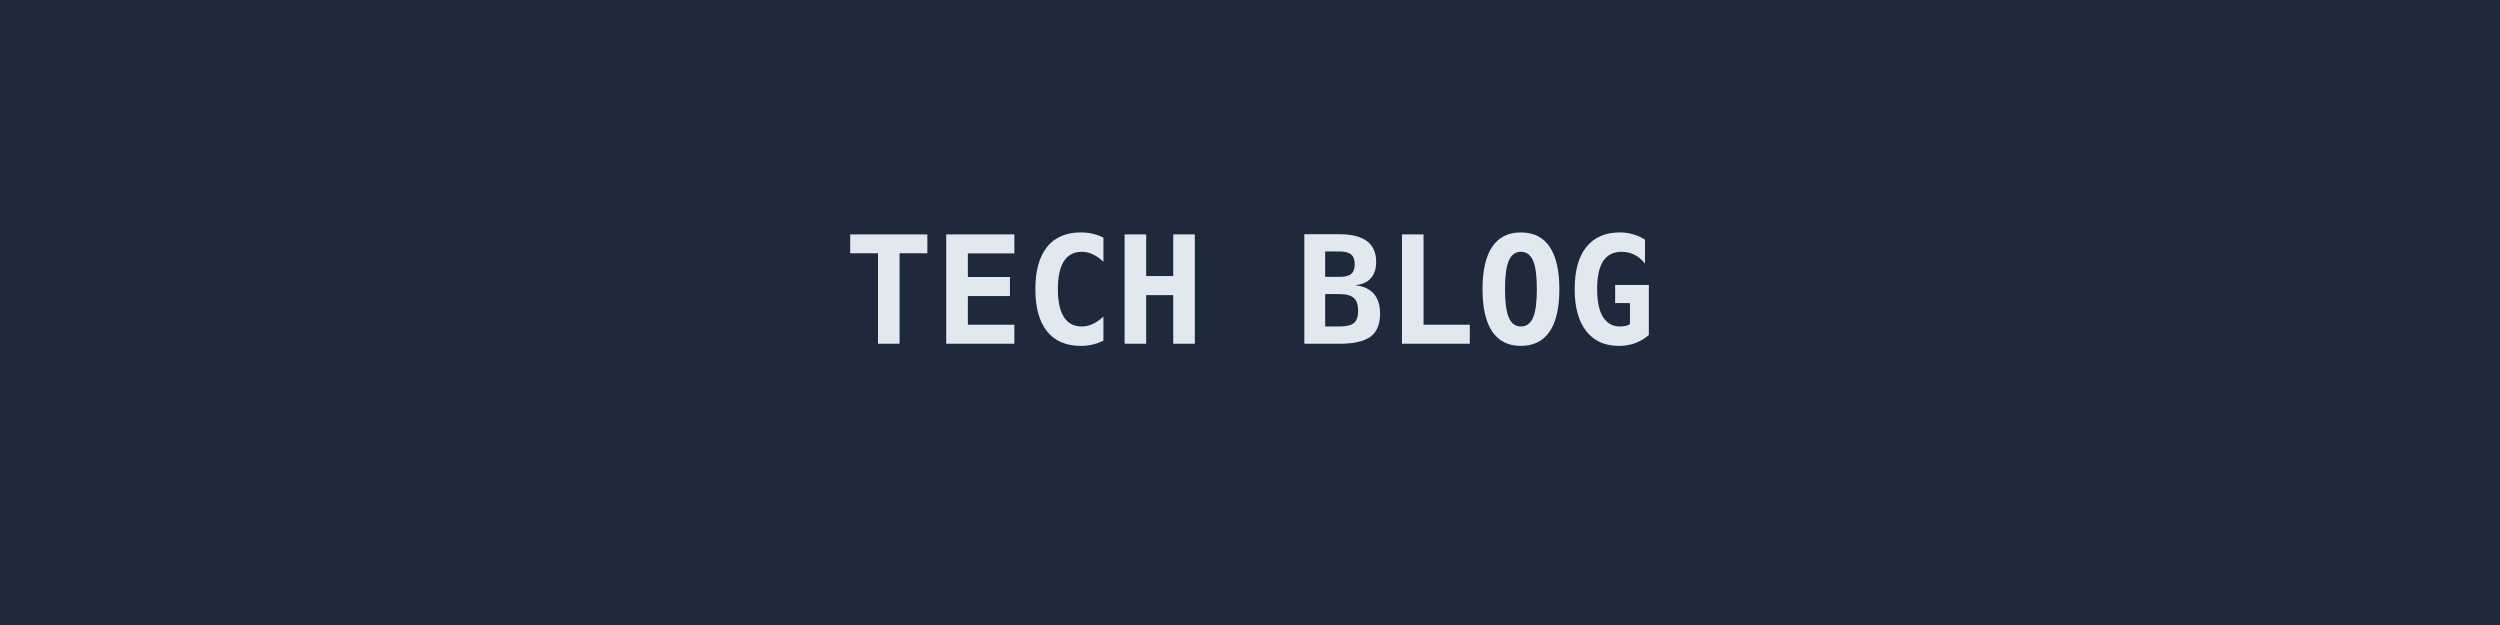
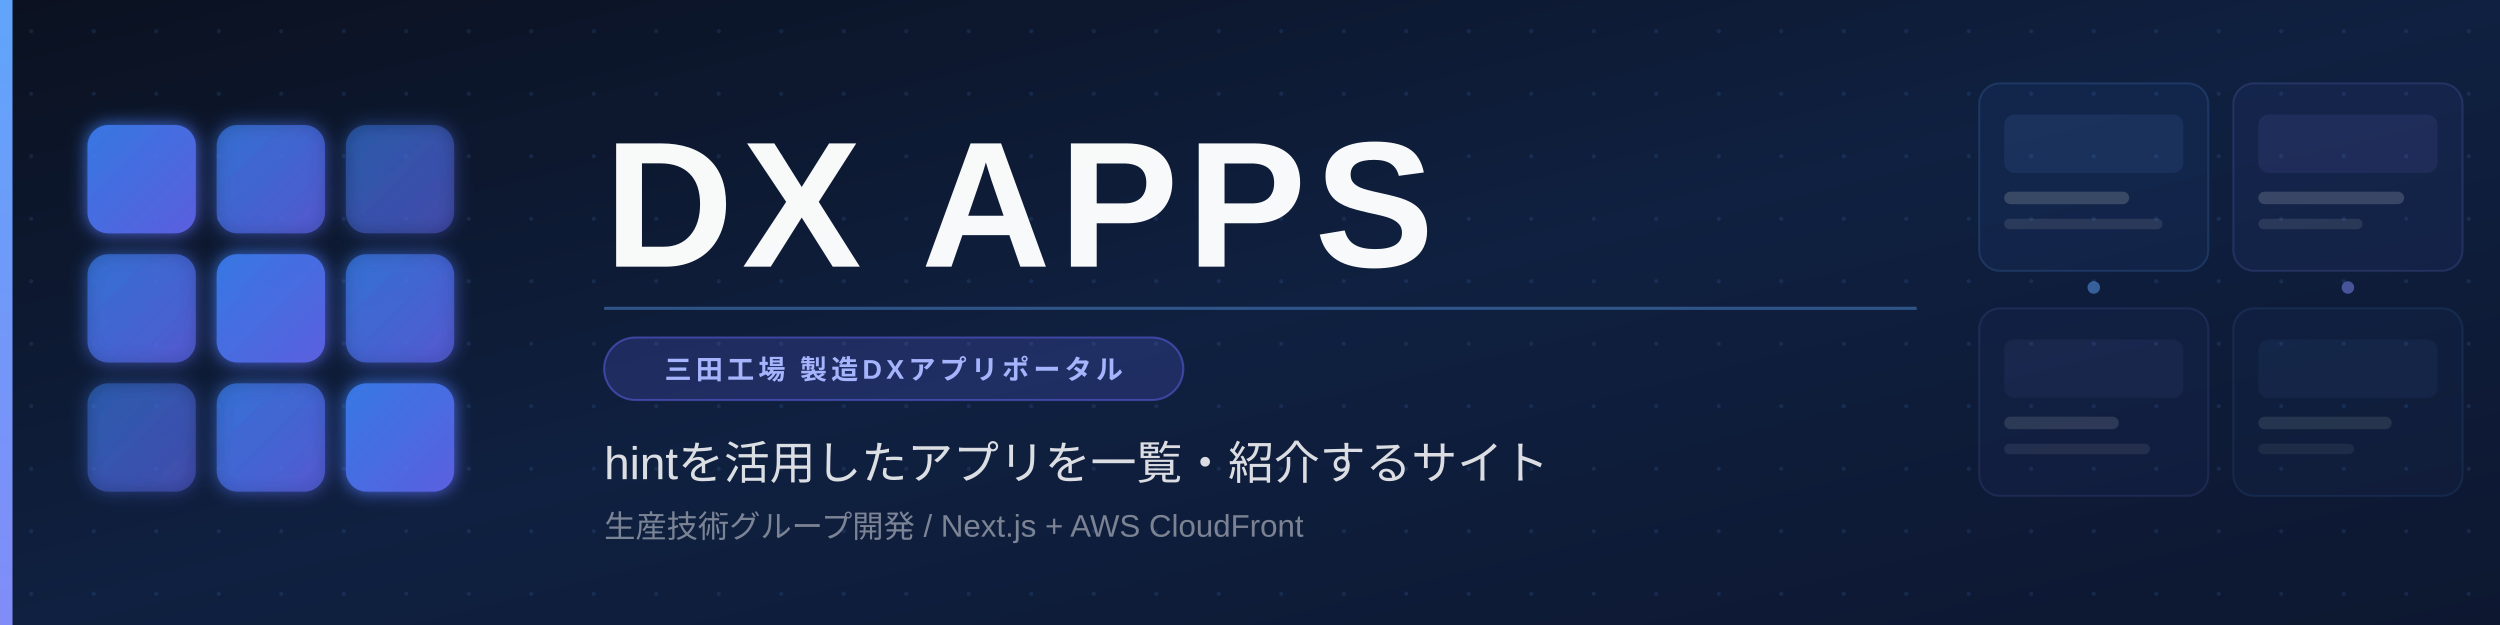
- <svg xmlns="http://www.w3.org/2000/svg" viewBox="0 0 800 200" fill="none">
-   <rect width="800" height="200" fill="#1e293b" />
-   <text x="400" y="110" font-size="48" fill="#e2e8f0" text-anchor="middle" font-family="monospace" font-weight="bold">TECH BLOG</text>
+ <svg xmlns="http://www.w3.org/2000/svg" width="1200" height="300" viewBox="0 0 1200 300">
+   <defs>
+     <linearGradient id="bg" x1="0%" y1="0%" x2="100%" y2="100%">
+       <stop offset="0%" stop-color="#0B1120" />
+       <stop offset="50%" stop-color="#0F2040" />
+       <stop offset="100%" stop-color="#0D1730" />
+     </linearGradient>
+     <linearGradient id="gridGrad" x1="0%" y1="0%" x2="100%" y2="100%">
+       <stop offset="0%" stop-color="#3B82F6" />
+       <stop offset="100%" stop-color="#6366F1" />
+     </linearGradient>
+     <linearGradient id="accentLine" x1="0%" y1="0%" x2="0%" y2="100%">
+       <stop offset="0%" stop-color="#60A5FA" />
+       <stop offset="100%" stop-color="#818CF8" />
+     </linearGradient>
+     <filter id="glow">
+       <feGaussianBlur stdDeviation="4" result="coloredBlur" />
+       <feMerge>
+         <feMergeNode in="coloredBlur" />
+         <feMergeNode in="SourceGraphic" />
+       </feMerge>
+     </filter>
+   </defs>
+   <rect width="1200" height="300" fill="url(#bg)" />
+   <pattern id="dots" width="30" height="30" patternUnits="userSpaceOnUse">
+     <circle cx="15" cy="15" r="1" fill="rgba(96,165,250,0.12)" />
+   </pattern>
+   <rect width="1200" height="300" fill="url(#dots)" />
+   <rect x="0" y="0" width="6" height="300" fill="url(#accentLine)" />
+   <g transform="translate(42, 60)" opacity="0.9" filter="url(#glow)">
+     <rect x="0" y="0" width="52" height="52" rx="10" fill="url(#gridGrad)" opacity="1" />
+     <rect x="62" y="0" width="52" height="52" rx="10" fill="url(#gridGrad)" opacity="0.7" />
+     <rect x="124" y="0" width="52" height="52" rx="10" fill="url(#gridGrad)" opacity="0.45" />
+     <rect x="0" y="62" width="52" height="52" rx="10" fill="url(#gridGrad)" opacity="0.7" />
+     <rect x="62" y="62" width="52" height="52" rx="10" fill="url(#gridGrad)" opacity="1" />
+     <rect x="124" y="62" width="52" height="52" rx="10" fill="url(#gridGrad)" opacity="0.7" />
+     <rect x="0" y="124" width="52" height="52" rx="10" fill="url(#gridGrad)" opacity="0.45" />
+     <rect x="62" y="124" width="52" height="52" rx="10" fill="url(#gridGrad)" opacity="0.7" />
+     <rect x="124" y="124" width="52" height="52" rx="10" fill="url(#gridGrad)" opacity="1" />
+   </g>
+   <text x="290" y="128" font-family="'Arial Black', 'Helvetica Neue', Arial, sans-serif" font-size="86" font-weight="900" fill="white" letter-spacing="4" opacity="0.97">DX APPS</text>
+   <line x1="290" y1="148" x2="920" y2="148" stroke="rgba(96,165,250,0.4)" stroke-width="1.5" />
+   <rect x="290" y="162" width="278" height="30" rx="15" fill="rgba(99,102,241,0.2)" stroke="rgba(99,102,241,0.5)" stroke-width="1" />
+   <text x="429" y="182" text-anchor="middle" font-family="Meiryo, 'Yu Gothic', 'MS PGothic', Arial, sans-serif" font-size="13" fill="#A5B4FC" font-weight="600" letter-spacing="2">三田工場 製造DXアプリポータル</text>
+   <text x="290" y="230" font-family="Meiryo, 'Yu Gothic', 'MS PGothic', Arial, sans-serif" font-size="22" fill="rgba(255,255,255,0.85)">hintを活用したアプリを一覧・紹介するサイト</text>
+   <text x="290" y="258" font-family="Meiryo, 'Yu Gothic', 'MS PGothic', Arial, sans-serif" font-size="15" fill="rgba(255,255,255,0.45)">生産技術グループ開発 / Next.js + AWS CloudFront</text>
+   <g opacity="0.55">
+     <rect x="950" y="40" width="110" height="90" rx="10" fill="rgba(59,130,246,0.12)" stroke="rgba(96,165,250,0.3)" stroke-width="1" />
+     <rect x="962" y="55" width="86" height="28" rx="5" fill="rgba(96,165,250,0.18)" />
+     <rect x="962" y="92" width="60" height="6" rx="3" fill="rgba(255,255,255,0.3)" />
+     <rect x="962" y="105" width="76" height="5" rx="2.5" fill="rgba(255,255,255,0.18)" />
+     <rect x="1072" y="40" width="110" height="90" rx="10" fill="rgba(99,102,241,0.12)" stroke="rgba(129,140,248,0.3)" stroke-width="1" />
+     <rect x="1084" y="55" width="86" height="28" rx="5" fill="rgba(129,140,248,0.18)" />
+     <rect x="1084" y="92" width="70" height="6" rx="3" fill="rgba(255,255,255,0.3)" />
+     <rect x="1084" y="105" width="50" height="5" rx="2.5" fill="rgba(255,255,255,0.18)" />
+     <rect x="950" y="148" width="110" height="90" rx="10" fill="rgba(99,102,241,0.08)" stroke="rgba(129,140,248,0.22)" stroke-width="1" />
+     <rect x="962" y="163" width="86" height="28" rx="5" fill="rgba(129,140,248,0.12)" />
+     <rect x="962" y="200" width="55" height="6" rx="3" fill="rgba(255,255,255,0.22)" />
+     <rect x="962" y="213" width="70" height="5" rx="2.5" fill="rgba(255,255,255,0.14)" />
+     <rect x="1072" y="148" width="110" height="90" rx="10" fill="rgba(59,130,246,0.06)" stroke="rgba(96,165,250,0.18)" stroke-width="1" />
+     <rect x="1084" y="163" width="86" height="28" rx="5" fill="rgba(96,165,250,0.1)" />
+     <rect x="1084" y="200" width="64" height="6" rx="3" fill="rgba(255,255,255,0.18)" />
+     <rect x="1084" y="213" width="46" height="5" rx="2.5" fill="rgba(255,255,255,0.12)" />
+   </g>
+   <circle cx="1005" cy="138" r="3" fill="rgba(96,165,250,0.5)" />
+   <circle cx="1127" cy="138" r="3" fill="rgba(129,140,248,0.5)" />
</svg>
